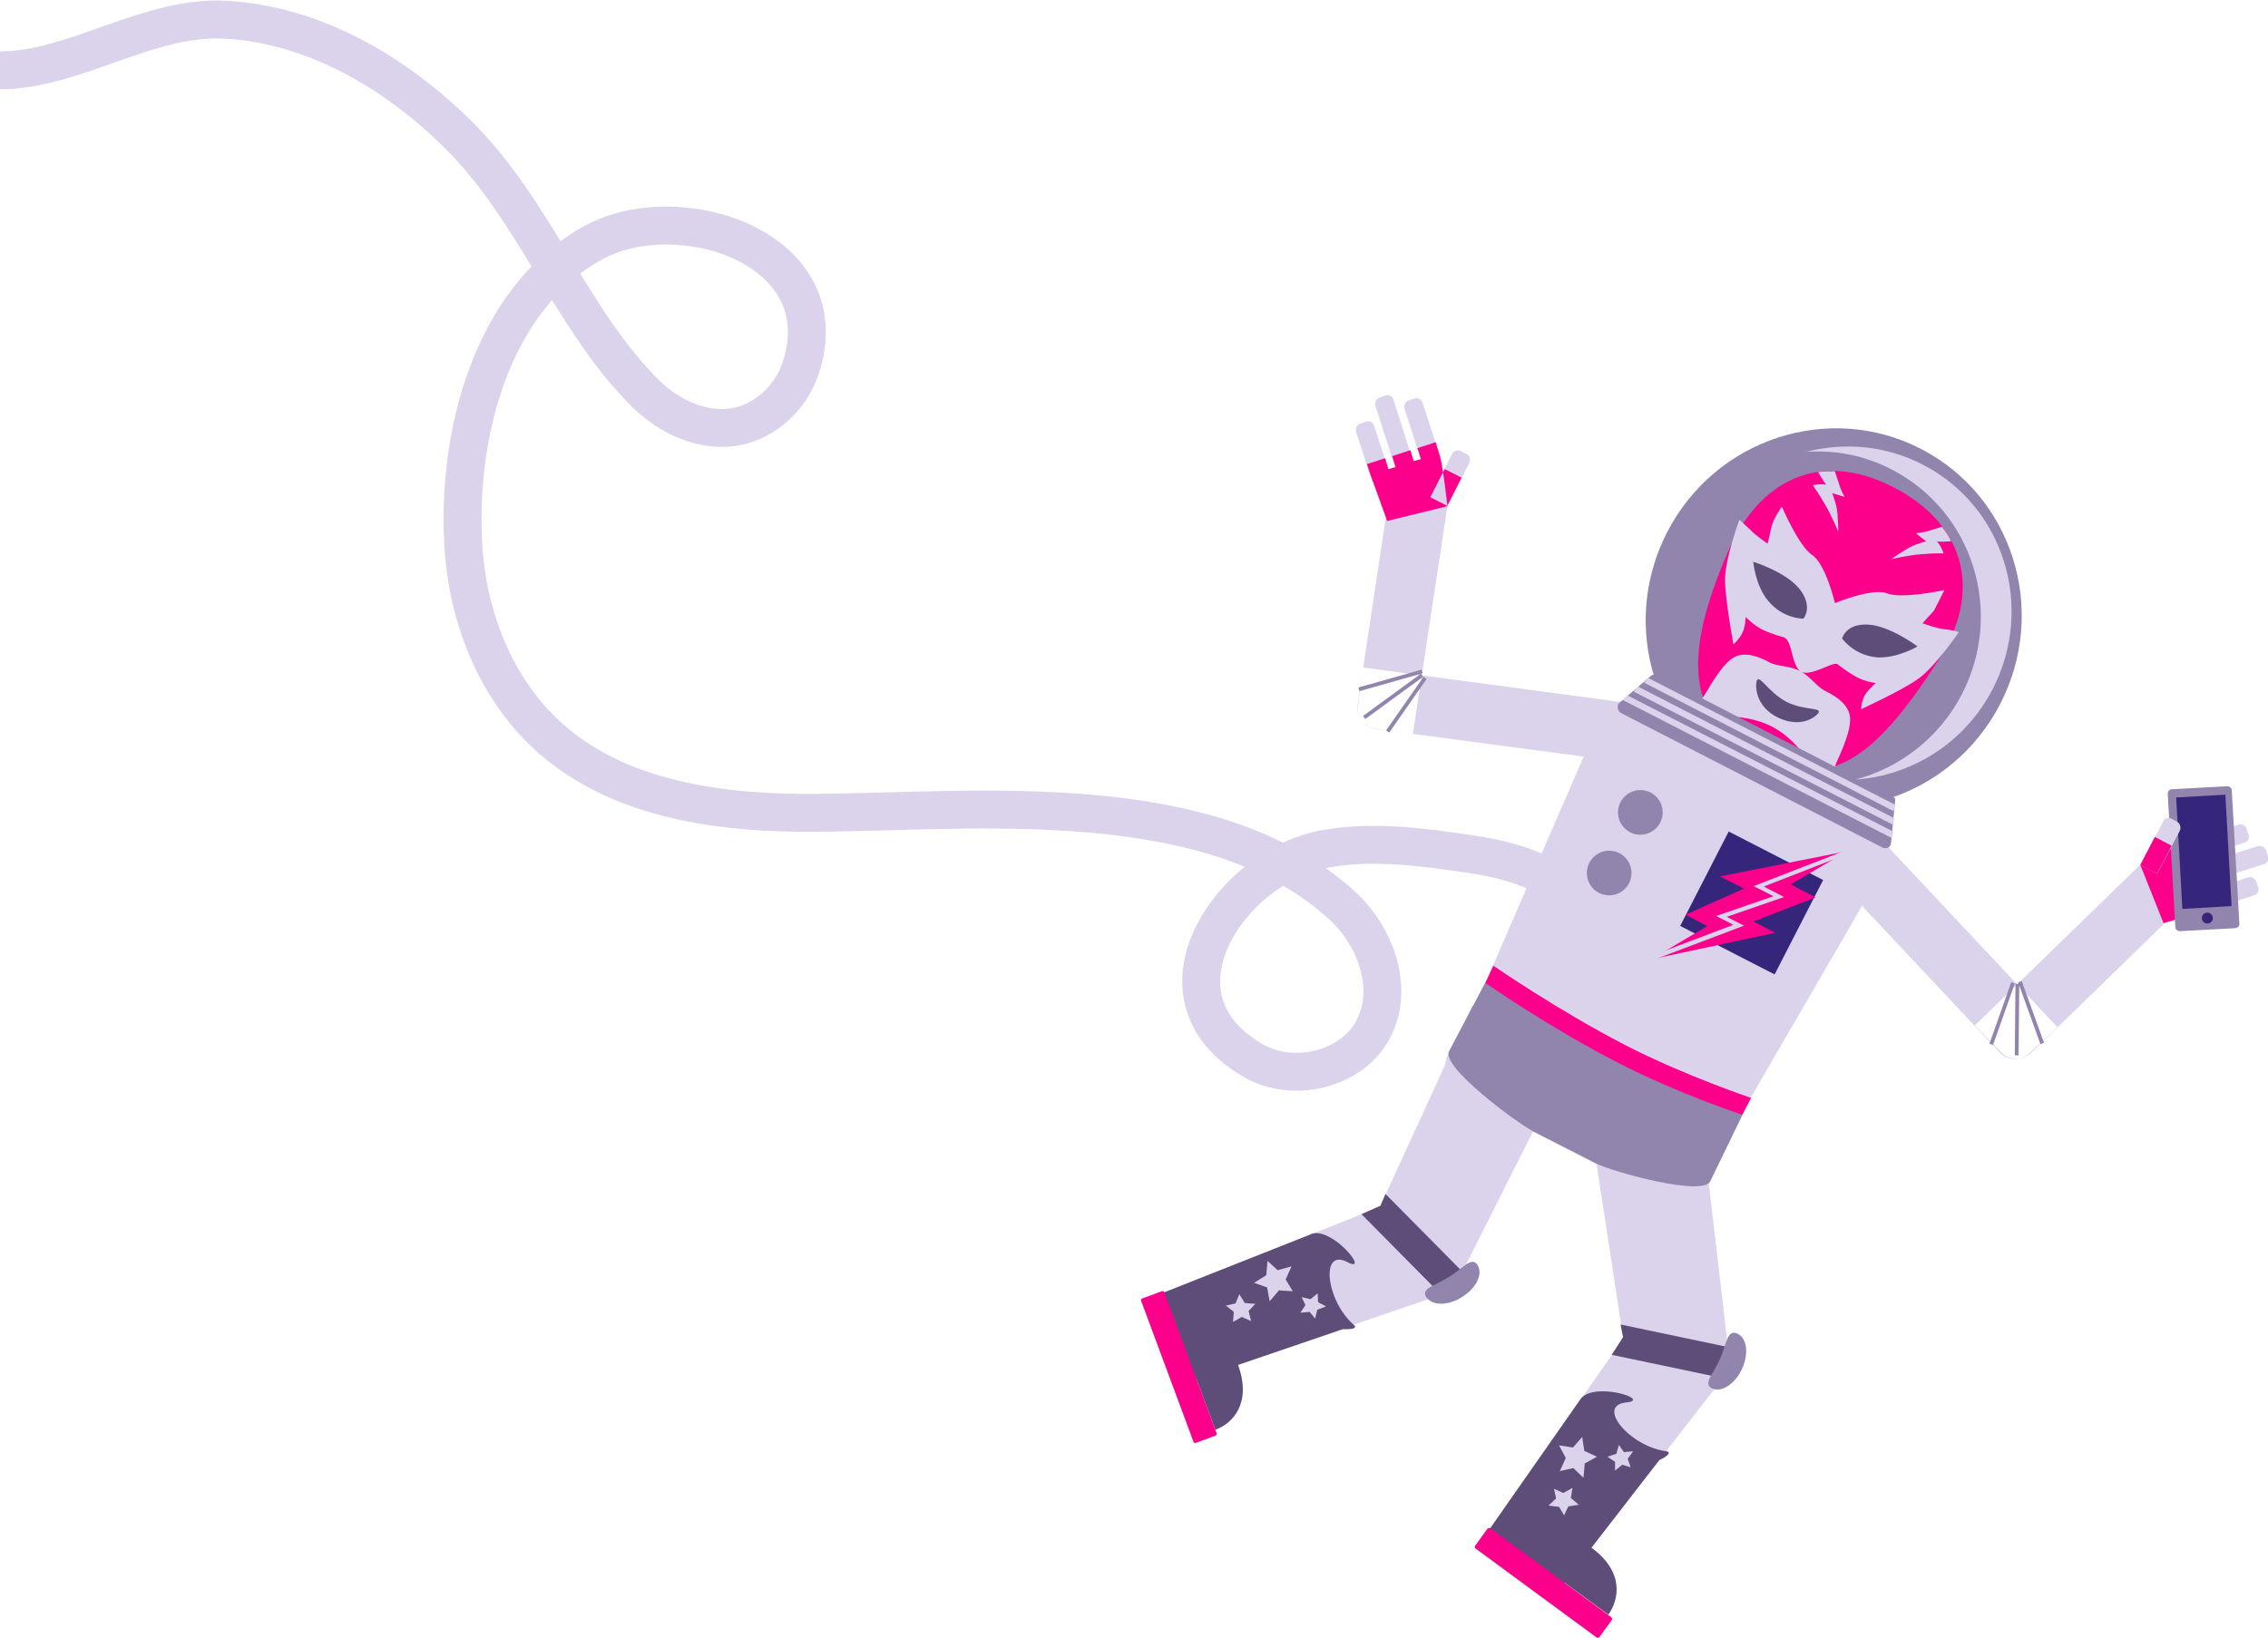
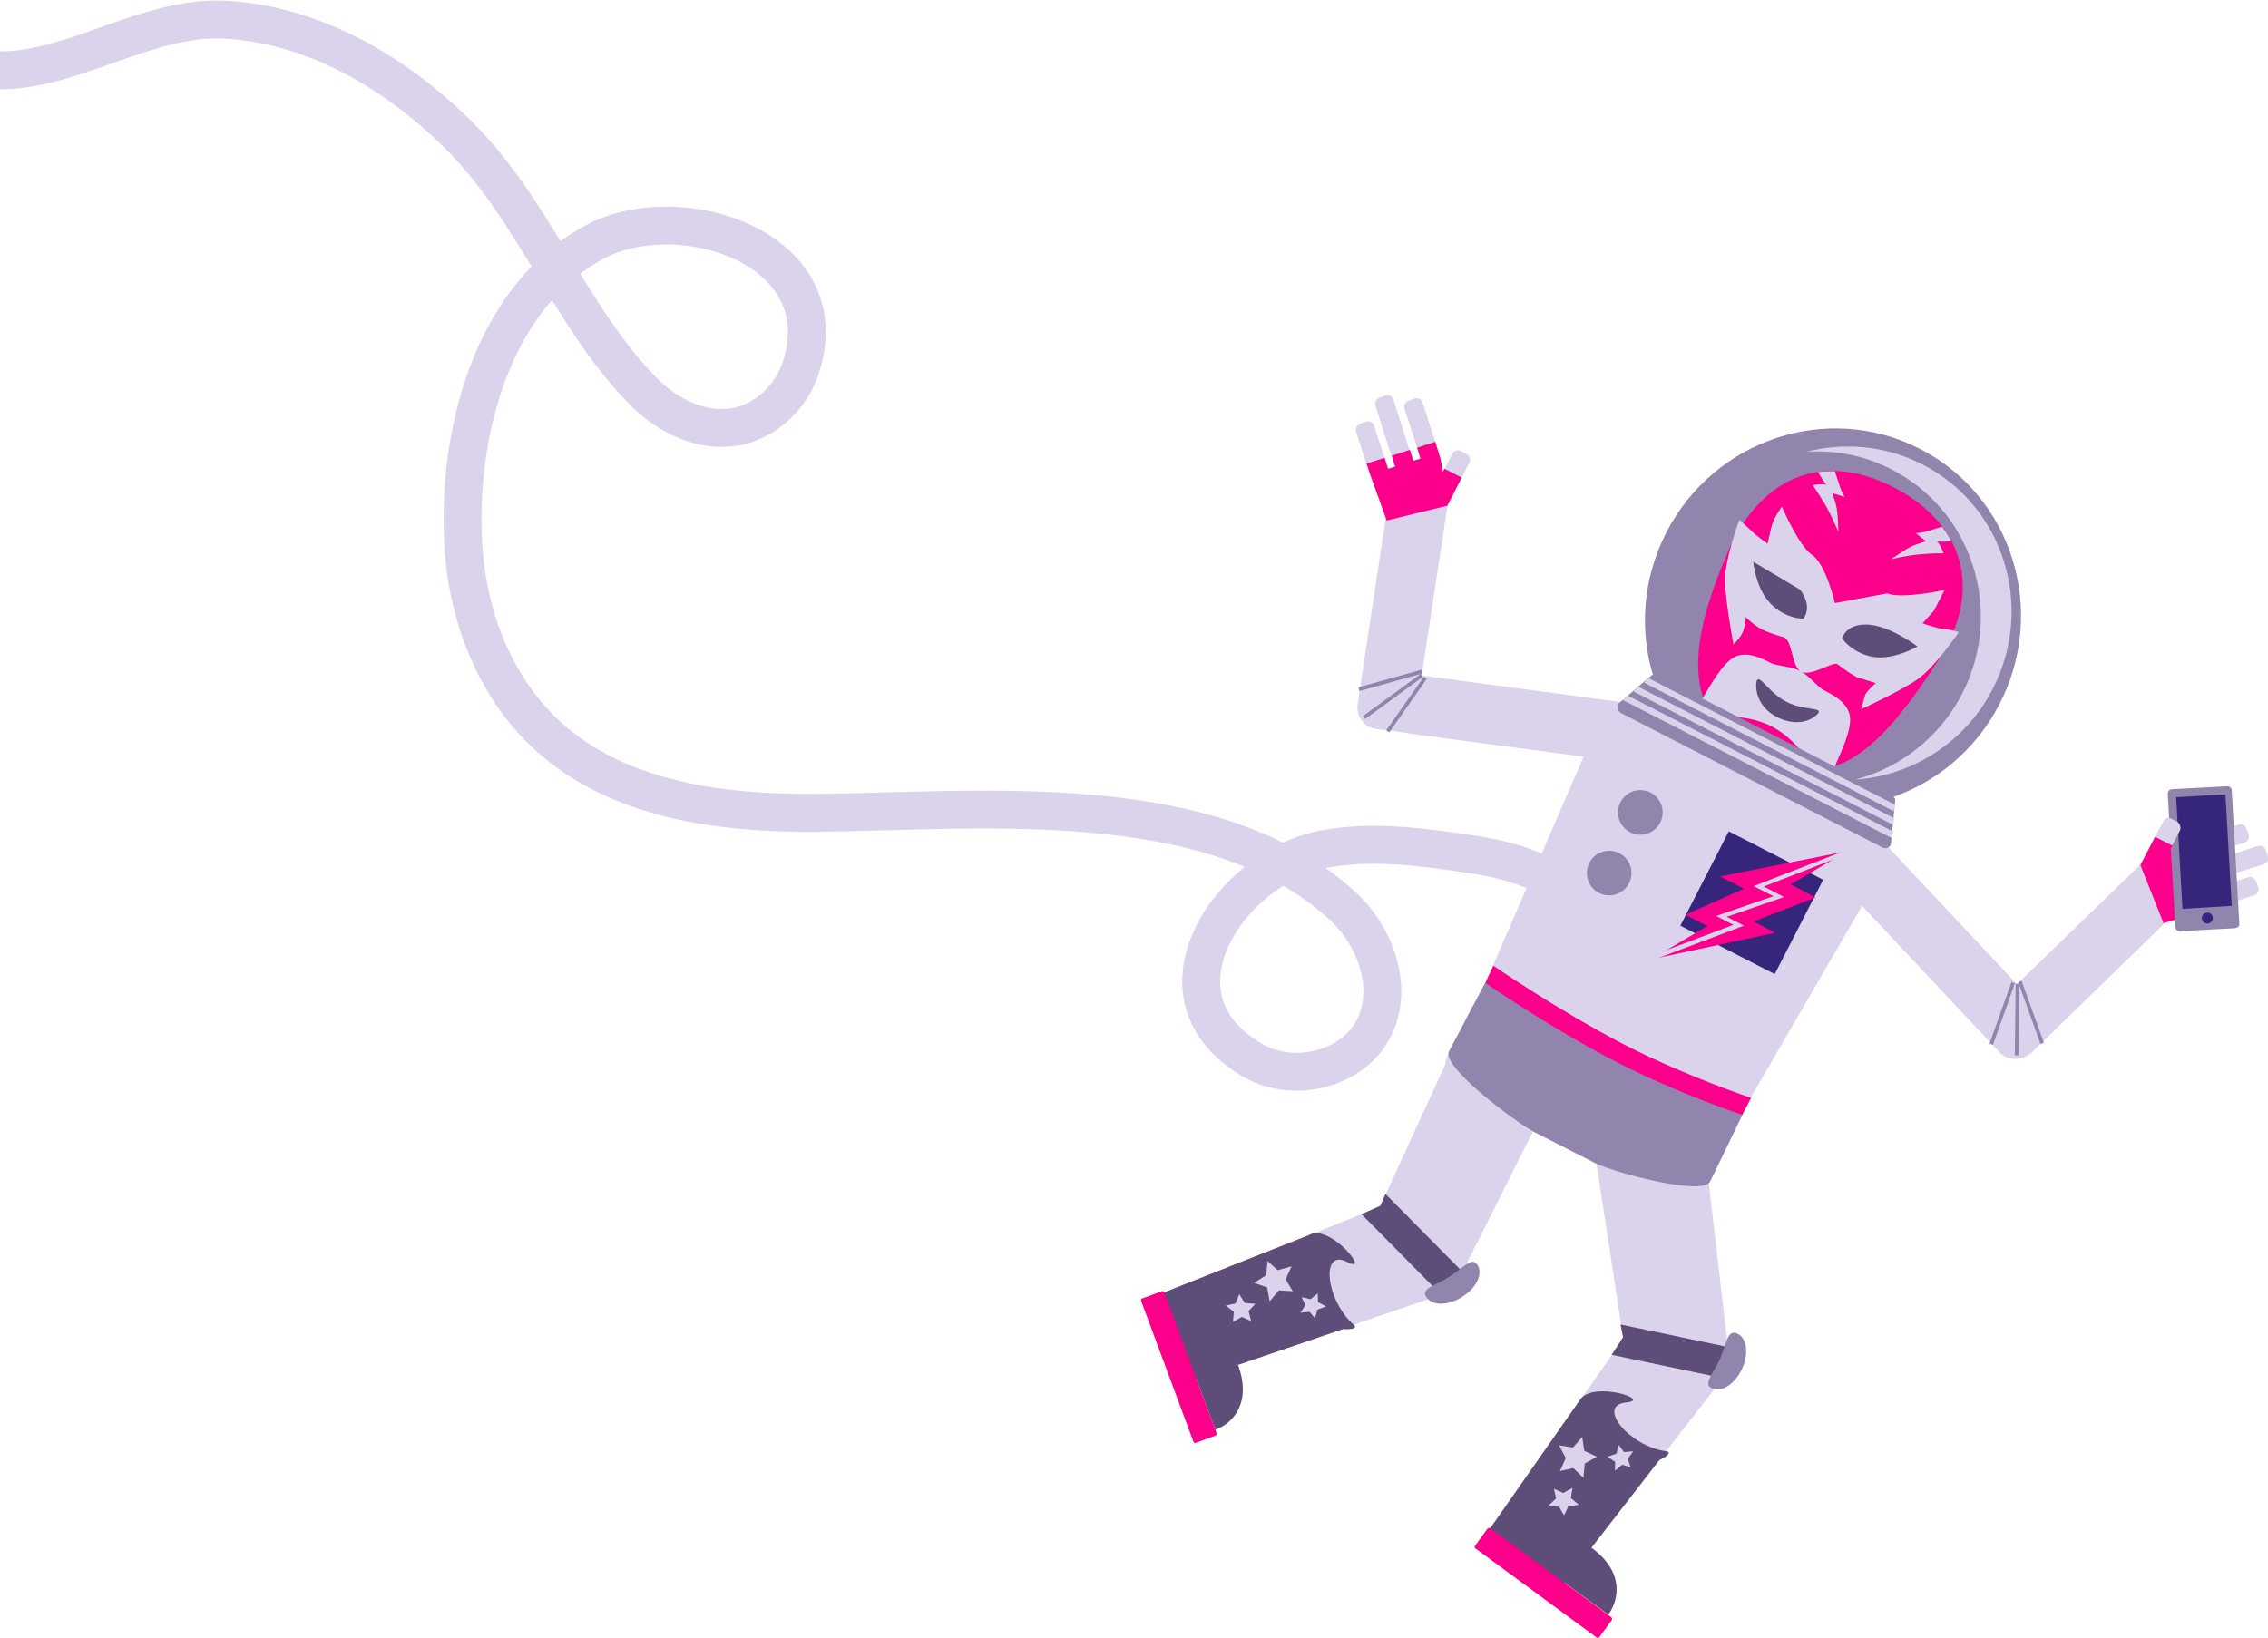
- <svg xmlns="http://www.w3.org/2000/svg" version="1.2" baseProfile="tiny" viewBox="0 0 538.4 388.9">
-   <path stroke="#DBD3EB" stroke-width="9" stroke-miterlimit="10" d="M375.3 218.9c-2.1-10.8-15.4-14.5-26.3-16.1-11.5-1.7-23.2-3.3-34.6-1.2-22.2 4.1-43.5 35-16.8 50.3 9.5 5.4 23.5 2.1 28.5-7.7 4.9-9.6.5-21.9-7.5-29.2-31.1-28.5-86.5-22.3-124.9-22-22.6.2-46.9-3-63.6-18.2-12.5-11.4-19.1-28.3-20.1-45.2-1.6-25.8 6.4-58.4 30.7-71.9 20.3-11.3 59 1.1 49.3 29.9-2.3 6.9-8.5 12.6-15.7 13.8-7.7 1.2-15.5-2.5-21.1-8-17.7-17.6-26.2-43.4-44.4-61.4-14.8-14.7-34-26-54.9-27.3-18.5-1.2-36.1 12-53.9 12" fill="none" />
-   <path fill="#DAD3EB" d="M384.4 180.8l-57.7-7.7c-2.8-.4-4.7-2.9-4.3-5.7l1.2-8.9 62.7 8.4-1.9 13.9zM329.7 118.1l-7.4 49.1c-.4 2.8 1.5 5.3 4.2 5.8l8.9 1.3 8.2-54.1-13.9-2.1z" />
-   <path fill="#9184AD" d="M322.467 163.245l15.012-4.243.245.866-15.012 4.243zM323.567 170.006l13.726-10.03.531.727-13.726 10.03zM329.055 173.426l8.869-12.712.738.515-8.869 12.712z" />
-   <path fill="#DAD3EB" d="M324.3 100.1l-1.4.5c-.8.3-1.2 1.1-1 1.9l3.6 11.1c.3.8 1.1 1.2 1.9 1l1.4-.5c.8-.3 1.2-1.1 1-1.9l-3.6-11.1c-.2-.8-1.1-1.3-1.9-1zM348.1 107.8l-1.3-.7c-.8-.4-1.7-.1-2.1.7l-5.2 10.4 4.1 2.1 5.2-10.4c.4-.8.1-1.8-.7-2.1zM328.9 93.9l-1.4.5c-.8.3-1.2 1.1-1 1.9l4.9 15.4c.3.8 1.1 1.2 1.9 1l1.4-.5c.8-.3 1.2-1.1 1-1.9l-4.9-15.4c-.2-.8-1.1-1.3-1.9-1zM335.8 94.6l-1.4.5c-.8.3-1.2 1.1-1 1.9l4.1 12.7c.3.8 1.1 1.2 1.9 1l1.4-.5c.8-.3 1.2-1.1 1-1.9l-4.1-12.7c-.2-.8-1.1-1.2-1.9-1z" />
-   <path fill="#FC008B" d="M343.6 120.2s-1-9.3-1.8-12l-1-3.2-4.3 1.4.8 2.6-1.7.5-.8-2.6-4.3 1.4.8 2.6-1.7.5-.8-2.6-4.3 1.4.9 2.7 3.9 10.8 14.3-3.5zM342.941 111.379l4.014 2.033-3.388 6.691-4.014-2.033z" />
-   <path fill="#DAD3EB" d="M434.9 207.5l39.8 42.4c1.9 2 5.1 2.1 7.1.2l6.6-6.2-43.3-46.1-10.2 9.7zM517.8 215.4l-35.6 34.6c-2 1.9-5.2 1.9-7.1-.1l-6.3-6.4 39.3-38.2 9.7 10.1z" />
-   <path fill="#9184AD" d="M484.376 247.921l-5.293-14.675.847-.305 5.293 14.675zM478.29 250.586l.161-17 .9.009-.161 17zM472.277 247.829l5.168-14.613.849.3-5.168 14.613z" />
-   <path fill="#DAD3EB" d="M535.6 209.3l.5 1.4c.3.8-.2 1.7-1 1.9l-11.1 3.6c-.8.3-1.7-.2-1.9-1l-.5-1.4c-.3-.8.2-1.7 1-1.9l11.1-3.6c.8-.2 1.6.2 1.9 1zM537.9 201.9l.5 1.4c.3.8-.2 1.7-1 1.9l-15.4 4.9c-.8.3-1.7-.2-1.9-1l-.5-1.4c-.3-.8.2-1.7 1-1.9l15.4-4.9c.8-.2 1.7.2 1.9 1zM533.3 196.8l.5 1.4c.3.8-.2 1.7-1 1.9l-12.7 4.1c-.8.3-1.7-.2-1.9-1l-.5-1.4c-.3-.8.2-1.7 1-1.9l12.7-4.1c.8-.3 1.7.2 1.9 1z" />
-   <path fill="#FC008B" d="M524.7 216l2.6-.8-1.4-4.3-2.6.8-.5-1.7 2.6-.8-1.4-4.3-2.6.8-.5-1.7 2.6-.8-1.4-4.3-3.2 1c-2.7.9-10.8 5.5-10.8 5.5l5.5 13.8 11.1-3.2z" />
-   <path fill="#9184AD" d="M530.6 220.4l-13.1.7c-.6 0-1.1-.4-1.1-1l-1.8-31.6c0-.6.4-1.1 1-1.1l13.1-.7c.6 0 1.1.4 1.1 1l1.8 31.6c.1.6-.4 1-1 1.1z" />
-   <path fill="#35267B" d="M516.597 189.351l11.682-.651 1.474 26.46-11.682.651z" />
-   <circle fill="#35267B" cx="524" cy="218" r="1.3" />
-   <path fill="#DAD3EB" d="M515.5 194.4l1.3.7c.7.4 1 1.3.7 2.1l-5.4 10.3-4-2.1 5.4-10.3c.3-.8 1.2-1.1 2-.7z" />
-   <path fill="#FC008B" d="M512.059 207.46l-3.991-2.08 3.466-6.651 3.991 2.08z" />
-   <ellipse transform="matrix(.889 .457 -.457 .889 115.231 -182.786)" fill="#9184AD" cx="435.5" cy="146.8" rx="44.5" ry="45.2" />
-   <path fill-rule="evenodd" fill="#DAD3EB" d="M395.3 284.8l-48.2-24.7c-3.7-1.9-5.2-6.3-3.2-10l7.9-14.8 28.6-65.9c.7-1.6 2.7-2.5 4.2-1.7l62.6 32.2c1.5.8 1.9 3 1.1 4.4l-35 60.3-8.1 16.9c-1.6 3.7-6.2 5.2-9.9 3.3zM356.4 359.3l17.6 13 35.5-45.7-20-14.7z" />
-   <path fill="#5D4D78" d="M395.6 344.6c-8.7-1.1-16.9-10.9-9.5-11.6 6.2-.6-7.7-5.1-10.9-.8l-.2.3-22.1 31.6 17.6 12.9.9-1.2 10.4 7.6c2.6-3.6 3.8-10.2-4-15.9l16.1-20.8c2-.9 2.9-1.9 1.7-2.1z" />
-   <path fill-rule="evenodd" fill="#DAD3EB" d="M385.3 317.5l25.1 4.1-7.3-62.4-25.7 6.7z" />
-   <path fill="#5D4D78" d="M382.6 321.7l26.2 5.5 1.6-7.3-25.7-5.4.6 3z" />
-   <path fill="#9184AD" d="M408.3 322.7c-1.6 3.6-4.2 6-1.8 7 2.3 1 5.5-1.2 7.1-4.8 1.6-3.6 1.1-7.3-1.3-8.3-2.3-.9-2.4 2.5-4 6.1z" />
-   <path fill="#DAD3EB" d="M371.3 359.8l1-2.1 2.5-.4-1.9-1.6.4-2.4-2.2 1.2-2.2-1 .5 2.3-1.8 1.7 2.5.3zM379.1 345.9l-3-1.4-.5-3.3-2.2 2.5-3.3-.5 1.6 3-1.4 3.1 3.2-.7 2.4 2.3.3-3.4zM387.1 348.4l-.7-2 1.3-1.8-2.2.2-1.2-1.7-.6 2.1-2.1.7 1.8 1.2v2.1l1.7-1.4z" />
-   <path fill="#FC008B" d="M350.3 367.7l28.7 21.1c.2.2.5.1.7-.1l2.9-4c.2-.2.1-.5-.1-.7l-28.7-21.1c-.2-.2-.5-.1-.7.1l-2.9 4c-.2.2-.2.5.1.7z" />
-   <path fill-rule="evenodd" fill="#DAD3EB" d="M280.6 305.3l7.6 20.5 54.7-18.6-8.6-23.3z" />
-   <path fill="#5D4D78" d="M321.4 314.6c-6.6-5.7-8.1-18.4-1.5-14.9 5.5 2.9-3.6-8.5-8.6-6.7-.1 0-.2.1-.4.2l-35.9 14.2 7.6 20.5 1.4-.5 4.5 12.1c4.2-1.5 8.7-6.4 5.4-15.4l24.9-8.5c2.2.1 3.5-.2 2.6-1z" />
-   <path fill-rule="evenodd" fill="#DAD3EB" d="M327.7 286.3l18.7 17.2 28.2-56.1-25.1-8.6z" />
-   <path fill="#5D4D78" d="M323.2 288.3l18.8 19 5.3-5.2-18.4-18.6-1.2 2.8z" />
-   <path fill="#9184AD" d="M344 303.2c-3.3 2.1-6.8 2.7-5.4 4.8 1.4 2.1 5.2 2.1 8.6-.1s4.9-5.5 3.5-7.6c-1.4-2-3.3.8-6.7 2.9z" />
-   <path fill="#DAD3EB" d="M292.7 313.9l2.1-1.2 2.2 1-.6-2.4 1.6-1.7-2.5-.2-1.3-2.1-.9 2.2-2.3.5 1.9 1.5zM306.9 306.6l-1.7-2.8 1.4-3.1-3.3.9-2.4-2.2-.3 3.4-2.9 1.8 3.1 1.1.6 3.3 2.2-2.6zM312.2 313.1l.5-2.1 2.1-.8-1.9-1-.1-2.1-1.7 1.4-2.1-.5.9 1.9-1.2 1.8 2.2-.2z" />
-   <path fill="#FC008B" d="M270.9 308.9l12.4 33.4c.1.3.4.4.6.3l4.6-1.7c.3-.1.4-.4.3-.6l-12.4-33.4c-.1-.3-.4-.4-.6-.3l-4.6 1.7c-.3 0-.4.3-.3.6zM460 157c-15.5 23.9-25.9 31-43.1 22.2-16.9-8.7-17.2-24-6.6-48.4 7-16.1 21.1-24.4 39.2-15.1 16.4 8.4 21.7 24.2 10.5 41.3z" />
-   <path fill="#DAD3EB" d="M436.2 157.7s2.5 2 4.6 3.1c2.1 1.1 4.5 1.4 4.5 1.4s-1.6 1.3-2.5 2.7c-.9 1.4-1 3.5-1 3.5s9.4-4.3 13.4-7.1c4.1-2.8 9.8-11.2 9.8-11.2s-1.7-.6-3.5-.7c-1.8-.2-5.1-1.4-5.1-1.4s1.3-1.5 2.7-3l2.5-4.9s-10.1 2.2-13.6.8c-3.5-1.4-12.4 2.3-12.4 2.3s-2.2-9.3-5.4-11.4c-3.2-2.1-7.2-11.5-7.2-11.5s-2.1 2.9-2.5 4.9c-.4 2-.9 3.9-.9 3.9s-2.9-2-4.1-3.3l-2.6-2.4s-3.5 9.6-3.4 14.5c.1 4.9 2 15.1 2 15.1s1.5-1.3 2.2-2.9c.7-1.6.7-3.6.7-3.6s1.7 1.8 3.8 2.9c2.1 1.1 5.2 1.9 5.2 1.9 2.2.7 1.8 7 4.2 8.2s7.5-2.5 8.6-1.8zM420.3 157.4c-1.9-1-5.4-2.8-8.3-1.5-3 1.3-6.2 7.3-7.4 9.2-1.2 1.9-3.3 4.5-3.3 4.5s2 1.4 5.4.7c1.7-.3 8.5-.6 13.9 2.2 5.3 2.7 9.1 8.4 9.8 10 1.4 3.2 3.7 4 3.7 4s.9-3.2 1.8-5.3 3.9-8.2 3.2-11.4c-.7-3.2-4.2-4.9-6.1-5.9-1.6-.8-3.3-3.3-5.7-4.6-2.4-1.2-5.4-1.1-7-1.9z" />
-   <path fill="#5D4D78" d="M431.2 169.8c-1.9 1.7-5.3 2.5-9.3.5-3.9-2-5.1-5.3-5-7.8.2-3.6 2.5 1.7 7.1 4.1 4.6 2.4 9.5 1.1 7.2 3.2z" />
-   <path fill="#DAD3EB" d="M433.5 115.1c-1-.3-3.2.1-3.2.1s1.2 1.6 2.9 4.5c1.6 2.7 3.2 6.6 3.2 6.6s0-1.4-.2-4.2c-.2-2.8-1.4-5.1-1.2-5 .9.3 2.9.9 2.9.9s-.9-1.5-1.3-3c-.4-1.3-1-2.9-1-3.1-1.4 0-2.7 0-4 .2.7 1.3 1.9 3 1.9 3zM459.8 128.6s2 .1 3.4-.1c-.6-1.2-1.3-2.3-2.2-3.4-.5.1-1.9.6-3 .9-1.4.5-3.2.6-3.2.6s1.6 1.3 2.4 1.9c.2.1-2.4.5-4.8 2s-3.5 2.3-3.5 2.3 4.1-1 7.2-1.2c3.4-.3 5.3-.2 5.3-.2s-.8-2.2-1.6-2.8z" />
-   <path fill="#5D4D78" d="M428.1 146.9s2.4-2.7-.8-6.9-11.1-6.6-11.1-6.6.5 5.5 3.4 9.1c3.6 4.5 8.5 4.4 8.5 4.4zM437.3 151.6s.8-3.5 6-3.3c5.3.2 11.9 5.2 11.9 5.2s-4.8 2.8-9.4 2.6c-5.7-.4-8.5-4.5-8.5-4.5z" />
-   <path fill="#35267B" d="M410.375 197.443l22.415 11.516-11.516 22.415-22.415-11.516z" />
-   <circle fill-rule="evenodd" fill="#9184AD" cx="389.4" cy="192.9" r="5.3" />
-   <circle fill-rule="evenodd" fill="#9184AD" cx="382" cy="207.3" r="5.3" />
-   <path fill-rule="evenodd" fill="#9184AD" d="M352.6 233.3l-8.6 16.3c-2 3.7 16.2 17.1 19.9 19l15.1 7.7c3.7 1.9 25.2 7.9 27 4.2l7.7-15.9s-15-4.9-29.6-12.4c-16.4-8.3-31.5-18.9-31.5-18.9z" />
-   <path fill="#9184AD" d="M393.7 160.5l55.2 28.4c.6.3 1.1.6 1 1.1l-1 10.3c-.1.9-1.2 1.4-2.1.9l-62-31.9c-.9-.5-1-1.8-.4-2.4l7.6-6.5c.5-.3 1.1-.2 1.7.1z" />
-   <path fill="#DAD3EB" d="M387.8 164.2l61.5 31.6.4-1.5-60.9-31.3zM385.2 166.2l63.9 32.8.4-1.5-63.2-32.4zM390.3 162.1l59.2 30.5.4-1.5-58.6-30.1zM456.4 110.3c-8.9-4.6-18.7-5.3-27.7-3 6.8-.5 13.9.8 20.4 4.2 19.2 9.9 26.7 33.7 16.7 53.2-5.4 10.5-14.8 17.6-25.3 20.4 13.3-.9 26-8.7 32.6-21.6 10-19.5 2.5-43.4-16.7-53.2z" />
-   <path fill-rule="evenodd" fill="#FC008B" d="M438.5 202.1l-30.2 6 5.7 2.9-13.9 6.2 5.2 2.7-13.4 7.9 29.5-6.3-5.1-2.7 14.7-5.7-5.9-3.1z" />
-   <path fill="#DBD3EB" d="M392.1 227.9c-.2 0-.4-.1-.5-.3-.1-.3 0-.5.3-.6l19.6-7.4-4.1-2.1 13.6-4.7-4.7-2.4 21.9-8.5c.3-.1.5 0 .6.3s0 .5-.3.6l-19.8 7.7 4.8 2.5-13.6 4.7 4.1 2.1-21.7 8.2c-.1-.1-.1-.1-.2-.1z" />
-   <path fill-rule="evenodd" fill="#FC008B" d="M386.1 248.3c-16.3-8.4-31.6-19-31.6-19l-1.9 4.1s15.2 10.6 31.4 18.9c14.6 7.5 29.6 12.4 29.6 12.4l2.1-4c.1 0-15.1-5-29.6-12.4z" />
+ <svg xmlns="http://www.w3.org/2000/svg" version="1.2" baseProfile="tiny" viewBox="-151 103.4 538.4 388.9">
+   <path stroke="#DBD3EB" stroke-width="9" stroke-miterlimit="10" d="M224.3 322.3c-2.1-10.8-15.4-14.5-26.3-16.1-11.5-1.7-23.2-3.3-34.6-1.2-22.2 4.1-43.5 35-16.8 50.3 9.5 5.4 23.5 2.1 28.5-7.7 4.9-9.6.5-21.9-7.5-29.2-31.1-28.5-86.5-22.3-124.9-22-22.6.2-46.9-3-63.6-18.2-12.5-11.4-19.1-28.3-20.1-45.2-1.6-25.8 6.4-58.4 30.7-71.9 20.3-11.3 59 1.1 49.3 29.9-2.3 6.9-8.5 12.6-15.7 13.8-7.7 1.2-15.5-2.5-21.1-8-17.7-17.6-26.2-43.4-44.4-61.4-14.8-14.7-34-26-54.9-27.3-18.5-1.2-36.1 12-53.9 12" fill="none" />
+   <path fill="#DAD3EB" d="M235.3 270.3l-48.8-6.5 6.1-40.2-13.9-2.1-6.1 40.4-.1.7-1.2 8c-.2 1.1.1 2.2.5 3.1.7 1.5 2.1 2.6 3.9 2.8l5.6.7 3.1.5 49 6.5 1.9-13.9z" />
+   <path fill="#9184AD" d="M171.5 266.6l15-4.2.2.9-15 4.2-.2-.9zm1.1 6.8l13.7-10 .5.7-13.7 10-.5-.7zm5.5 3.4l8.9-12.7.7.5-8.9 12.7-.7-.5z" />
+   <path fill="#DAD3EB" d="M173.3 203.5l-1.4.5c-.8.3-1.2 1.1-1 1.9l3.6 11.1c.3.8 1.1 1.2 1.9 1l1.4-.5c.8-.3 1.2-1.1 1-1.9l-3.6-11.1c-.2-.8-1.1-1.3-1.9-1zm23.8 7.7l-1.3-.7c-.8-.4-1.7-.1-2.1.7l-5.2 10.4 4.1 2.1 5.2-10.4c.4-.8.1-1.8-.7-2.1zm-19.2-13.9l-1.4.5c-.8.3-1.2 1.1-1 1.9l4.9 15.4c.3.8 1.1 1.2 1.9 1l1.4-.5c.8-.3 1.2-1.1 1-1.9l-4.9-15.4c-.2-.8-1.1-1.3-1.9-1zm6.9.7l-1.4.5c-.8.3-1.2 1.1-1 1.9l4.1 12.7c.3.8 1.1 1.2 1.9 1l1.4-.5c.8-.3 1.2-1.1 1-1.9l-4.1-12.7c-.2-.8-1.1-1.2-1.9-1zM366.8 318.8l-9.7-10.1-29.3 28.4-33.7-35.9-10.2 9.7 39.8 42.4c1.2 1.3 3 1.8 4.7 1.4 1-.1 2-.6 2.8-1.3l35.6-34.6z" />
+   <path fill="#9184AD" d="M333.4 351.3l-5.3-14.7.8-.3 5.3 14.7-.8.3zm-6.1 2.7l.2-17h.9l-.2 17h-.9zm-6-2.8l5.2-14.6.8.3-5.2 14.6-.8-.3z" />
+   <path fill="#DAD3EB" d="M384.6 312.7l.5 1.4c.3.8-.2 1.7-1 1.9l-11.1 3.6c-.8.3-1.7-.2-1.9-1l-.5-1.4c-.3-.8.2-1.7 1-1.9l11.1-3.6c.8-.2 1.6.2 1.9 1zm2.3-7.4l.5 1.4c.3.8-.2 1.7-1 1.9l-15.4 4.9c-.8.3-1.7-.2-1.9-1l-.5-1.4c-.3-.8.2-1.7 1-1.9l15.4-4.9c.8-.2 1.7.2 1.9 1zm-4.6-5.1l.5 1.4c.3.8-.2 1.7-1 1.9l-12.7 4.1c-.8.3-1.7-.2-1.9-1l-.5-1.4c-.3-.8.2-1.7 1-1.9l12.7-4.1c.8-.3 1.7.2 1.9 1z" />
+   <path fill="#FC008B" d="M373.7 319.4l2.6-.8-1.4-4.3-2.6.8-.5-1.7 2.6-.8-1.4-4.3-2.6.8-.5-1.7 2.6-.8-1.4-4.3-3.2 1c-2.7.9-10.8 5.5-10.8 5.5l5.5 13.8 11.1-3.2z" />
+   <path fill="#9184AD" d="M379.6 323.8l-13.1.7c-.6 0-1.1-.4-1.1-1l-1.8-31.6c0-.6.4-1.1 1-1.1l13.1-.7c.6 0 1.1.4 1.1 1l1.8 31.6c.1.6-.4 1-1 1.1z" />
+   <path fill="#35267B" d="M365.6 292.7l11.7-.7 1.5 26.5-11.7.7-1.5-26.5z" />
+   <circle fill="#35267B" cx="373" cy="321.4" r="1.3" />
+   <path fill="#DAD3EB" d="M364.5 297.8l1.3.7c.7.4 1 1.3.7 2.1l-5.4 10.3-4-2.1 5.4-10.3c.3-.8 1.2-1.1 2-.7z" />
+   <path fill="#FC008B" d="M361.2 311.1l-4.1-2.3 3.5-6.7 4.1 2.1-3.5 6.9z" />
+   <ellipse transform="matrix(.457 -.889 .889 .457 -68.129 388.619)" fill="#9184AD" cx="284.3" cy="250.1" rx="45.2" ry="44.5" />
+   <path fill="#DAD3EB" d="M244.3 388.2l-48.2-24.7c-3.7-1.9-5.2-6.3-3.2-10l7.9-14.8 28.6-65.9c.7-1.6 2.7-2.5 4.2-1.7l62.6 32.2c1.5.8 1.9 3 1.1 4.4l-35 60.3-8.1 16.9c-1.6 3.7-6.2 5.2-9.9 3.3zm-38.9 74.5l17.6 13 35.5-45.7-20-14.7-33.1 47.4z" />
+   <path fill="#5D4D78" d="M244.6 448c-8.7-1.1-16.9-10.9-9.5-11.6 6.2-.6-7.7-5.1-10.9-.8l-.2.3-22.1 31.6 17.6 12.9.9-1.2 10.4 7.6c2.6-3.6 3.8-10.2-4-15.9l16.1-20.8c2-.9 2.9-1.9 1.7-2.1z" />
+   <path fill="#DAD3EB" d="M234.3 420.9l25.1 4.1-7.3-62.4-25.7 6.7 7.9 51.6z" />
+   <path fill="#5D4D78" d="M231.6 425.1l26.2 5.5 1.6-7.3-25.7-5.4.6 3-2.7 4.2z" />
+   <path fill="#9184AD" d="M257.3 426.1c-1.6 3.6-4.2 6-1.8 7 2.3 1 5.5-1.2 7.1-4.8 1.6-3.6 1.1-7.3-1.3-8.3-2.3-.9-2.4 2.5-4 6.1z" />
+   <path fill="#DAD3EB" d="M220.3 463.2l1-2.1 2.5-.4-1.9-1.6.4-2.4-2.2 1.2-2.2-1 .5 2.3-1.8 1.7 2.5.3 1.2 2zm7.8-13.9l-3-1.4-.5-3.3-2.2 2.5-3.3-.5 1.6 3-1.4 3.1 3.2-.7 2.4 2.3.3-3.4 2.9-1.6zm8 2.5l-.7-2 1.3-1.8-2.2.2-1.2-1.7-.6 2.1-2.1.7 1.8 1.2v2.1l1.7-1.4 2 .6z" />
+   <path fill="#FC008B" d="M199.3 471.1l28.7 21.1c.2.2.5.1.7-.1l2.9-4c.2-.2.1-.5-.1-.7l-28.7-21.1c-.2-.2-.5-.1-.7.1l-2.9 4c-.2.2-.2.5.1.7z" />
+   <path fill="#DAD3EB" d="M129.6 408.7l7.6 20.5 54.7-18.6-8.6-23.3-53.7 21.4z" />
+   <path fill="#5D4D78" d="M170.4 418c-6.6-5.7-8.1-18.4-1.5-14.9 5.5 2.9-3.6-8.5-8.6-6.7-.1 0-.2.1-.4.2l-35.9 14.2 7.6 20.5 1.4-.5 4.5 12.1c4.2-1.5 8.7-6.4 5.4-15.4l24.9-8.5c2.2.1 3.5-.2 2.6-1z" />
+   <path fill="#DAD3EB" d="M176.7 389.7l18.7 17.2 28.2-56.1-25.1-8.6-21.8 47.5z" />
+   <path fill="#5D4D78" d="M172.2 391.7l18.8 19 5.3-5.2-18.4-18.6-1.2 2.8-4.5 2z" />
+   <path fill="#9184AD" d="M193 406.6c-3.3 2.1-6.8 2.7-5.4 4.8 1.4 2.1 5.2 2.1 8.6-.1s4.9-5.5 3.5-7.6c-1.4-2-3.3.8-6.7 2.9z" />
+   <path fill="#DAD3EB" d="M141.7 417.3l2.1-1.2 2.2 1-.6-2.4 1.6-1.7-2.5-.2-1.3-2.1-.9 2.2-2.3.5 1.9 1.5-.2 2.4zm14.2-7.3l-1.7-2.8 1.4-3.1-3.3.9-2.4-2.2-.3 3.4-2.9 1.8 3.1 1.1.6 3.3 2.2-2.6 3.3.2zm5.3 6.5l.5-2.1 2.1-.8-1.9-1-.1-2.1-1.7 1.4-2.1-.5.9 1.9-1.2 1.8 2.2-.2 1.3 1.6z" />
+   <path fill="#FC008B" d="M119.9 412.3l12.4 33.4c.1.3.4.4.6.3l4.6-1.7c.3-.1.4-.4.3-.6l-12.4-33.4c-.1-.3-.4-.4-.6-.3l-4.6 1.7c-.3 0-.4.3-.3.6zm189.1-151.9c-15.5 23.9-25.9 31-43.1 22.2-16.9-8.7-17.2-24-6.6-48.4 7-16.1 21.1-24.4 39.2-15.1 16.4 8.4 21.7 24.2 10.5 41.3z" />
+   <path fill="#DAD3EB" d="M285.2 261.1s2.5 2 4.6 3.1l4.5 1.4s-1.6 1.3-2.5 2.7l-1 3.5s9.4-4.3 13.4-7.1c4.1-2.8 9.8-11.2 9.8-11.2s-1.7-.6-3.5-.7c-1.8-.2-5.1-1.4-5.1-1.4s1.3-1.5 2.7-3l2.5-4.9s-10.1 2.2-13.6.8l-12.4 2.3s-2.2-9.3-5.4-11.4c-3.2-2.1-7.2-11.5-7.2-11.5s-2.1 2.9-2.5 4.9l-.9 3.9s-2.9-2-4.1-3.3l-2.6-2.4s-3.5 9.6-3.4 14.5c.1 4.9 2 15.1 2 15.1s1.5-1.3 2.2-2.9c.7-1.6.7-3.6.7-3.6s1.7 1.8 3.8 2.9c2.1 1.1 5.2 1.9 5.2 1.9 2.2.7 1.8 7 4.2 8.2 2.4 1.2 7.5-2.5 8.6-1.8zm-15.9-.3c-1.9-1-5.4-2.8-8.3-1.5-3 1.3-6.2 7.3-7.4 9.2-1.2 1.9-3.3 4.5-3.3 4.5s2 1.4 5.4.7c1.7-.3 8.5-.6 13.9 2.2 5.3 2.7 9.1 8.4 9.8 10 1.4 3.2 3.7 4 3.7 4s.9-3.2 1.8-5.3 3.9-8.2 3.2-11.4c-.7-3.2-4.2-4.9-6.1-5.9-1.6-.8-3.3-3.3-5.7-4.6-2.4-1.2-5.4-1.1-7-1.9z" />
+   <path fill="#5D4D78" d="M280.2 273.2c-1.9 1.7-5.3 2.5-9.3.5-3.9-2-5.1-5.3-5-7.8.2-3.6 2.5 1.7 7.1 4.1s9.5 1.1 7.2 3.2z" />
+   <path fill="#DAD3EB" d="M282.5 218.5c-1-.3-3.2.1-3.2.1s1.2 1.6 2.9 4.5c1.6 2.7 3.2 6.6 3.2 6.6s0-1.4-.2-4.2c-.2-2.8-1.4-5.1-1.2-5 .9.3 2.9.9 2.9.9s-.9-1.5-1.3-3c-.4-1.3-1-2.9-1-3.1-1.4 0-2.7 0-4 .2.7 1.3 1.9 3 1.9 3zm26.3 13.5s2 .1 3.4-.1c-.6-1.2-1.3-2.3-2.2-3.4-.5.1-1.9.6-3 .9-1.4.5-3.2.6-3.2.6s1.6 1.3 2.4 1.9c.2.1-2.4.5-4.8 2l-3.5 2.3s4.1-1 7.2-1.2c3.4-.3 5.3-.2 5.3-.2s-.8-2.2-1.6-2.8z" />
+   <path fill="#5D4D78" d="M277.1 250.3s2.4-2.7-.8-6.9l-11.1-6.6s.5 5.5 3.4 9.1c3.6 4.5 8.5 4.4 8.5 4.4zm9.2 4.7s.8-3.5 6-3.3c5.3.2 11.9 5.2 11.9 5.2s-4.8 2.8-9.4 2.6c-5.7-.4-8.5-4.5-8.5-4.5z" />
+   <path fill="#35267B" d="M259.4 300.8l22.4 11.5-11.5 22.4-22.4-11.5 11.5-22.4z" />
+   <circle fill="#9184AD" cx="238.4" cy="296.3" r="5.3" />
+   <circle fill="#9184AD" cx="231" cy="310.7" r="5.3" />
+   <path fill="#9184AD" d="M201.6 336.7l-8.6 16.3c-2 3.7 16.2 17.1 19.9 19l15.1 7.7c3.7 1.9 25.2 7.9 27 4.2l7.7-15.9s-15-4.9-29.6-12.4c-16.4-8.3-31.5-18.9-31.5-18.9zM242.7 263.9l55.2 28.4c.6.3 1.1.6 1 1.1l-1 10.3c-.1.9-1.2 1.4-2.1.9l-62-31.9c-.9-.5-1-1.8-.4-2.4l7.6-6.5c.5-.3 1.1-.2 1.7.1z" />
+   <path fill="#DAD3EB" d="M236.8 267.6l61.5 31.6.4-1.5-60.9-31.3-1 1.2zm-2.6 2l63.9 32.8.4-1.5-63.2-32.4-1.1 1.1zm5.1-4.1l59.2 30.5.4-1.5-58.6-30.1-1 1.1zm66.1-51.8c-8.9-4.6-18.7-5.3-27.7-3 6.8-.5 13.9.8 20.4 4.2 19.2 9.9 26.7 33.7 16.7 53.2-5.4 10.5-14.8 17.6-25.3 20.4 13.3-.9 26-8.7 32.6-21.6 10-19.5 2.5-43.4-16.7-53.2z" />
+   <path fill="#FC008B" d="M287.5 305.5l-30.2 6 5.7 2.9-13.9 6.2 5.2 2.7-13.4 7.9 29.5-6.3-5.1-2.7 14.7-5.7-5.9-3.1 13.4-7.9z" />
+   <path fill="#DBD3EB" d="M241.1 331.3c-.2 0-.4-.1-.5-.3-.1-.3 0-.5.3-.6l19.6-7.4-4.1-2.1 13.6-4.7-4.7-2.4 21.9-8.5c.3-.1.5 0 .6.3.1.3 0 .5-.3.6l-19.8 7.7 4.8 2.5-13.6 4.7 4.1 2.1-21.7 8.2c-.1-.1-.1-.1-.2-.1z" />
+   <path fill="#FC008B" d="M235.1 351.7c-16.3-8.4-31.6-19-31.6-19l-1.9 4.1s15.2 10.6 31.4 18.9c14.6 7.5 29.6 12.4 29.6 12.4l2.1-4c.1 0-15.1-5-29.6-12.4zM196 216.8l-4.1-2.1-.4.7c-.2-1.6-.5-3.1-.8-3.9l-1-3.2-4.3 1.4.8 2.6-1.7.5-.8-2.6-4.3 1.4.8 2.6-1.7.5-.8-2.6-4.3 1.4.9 2.7 3.9 10.8s14.2-3.5 14.3-3.5v.1l3.5-6.8z" />
</svg>
